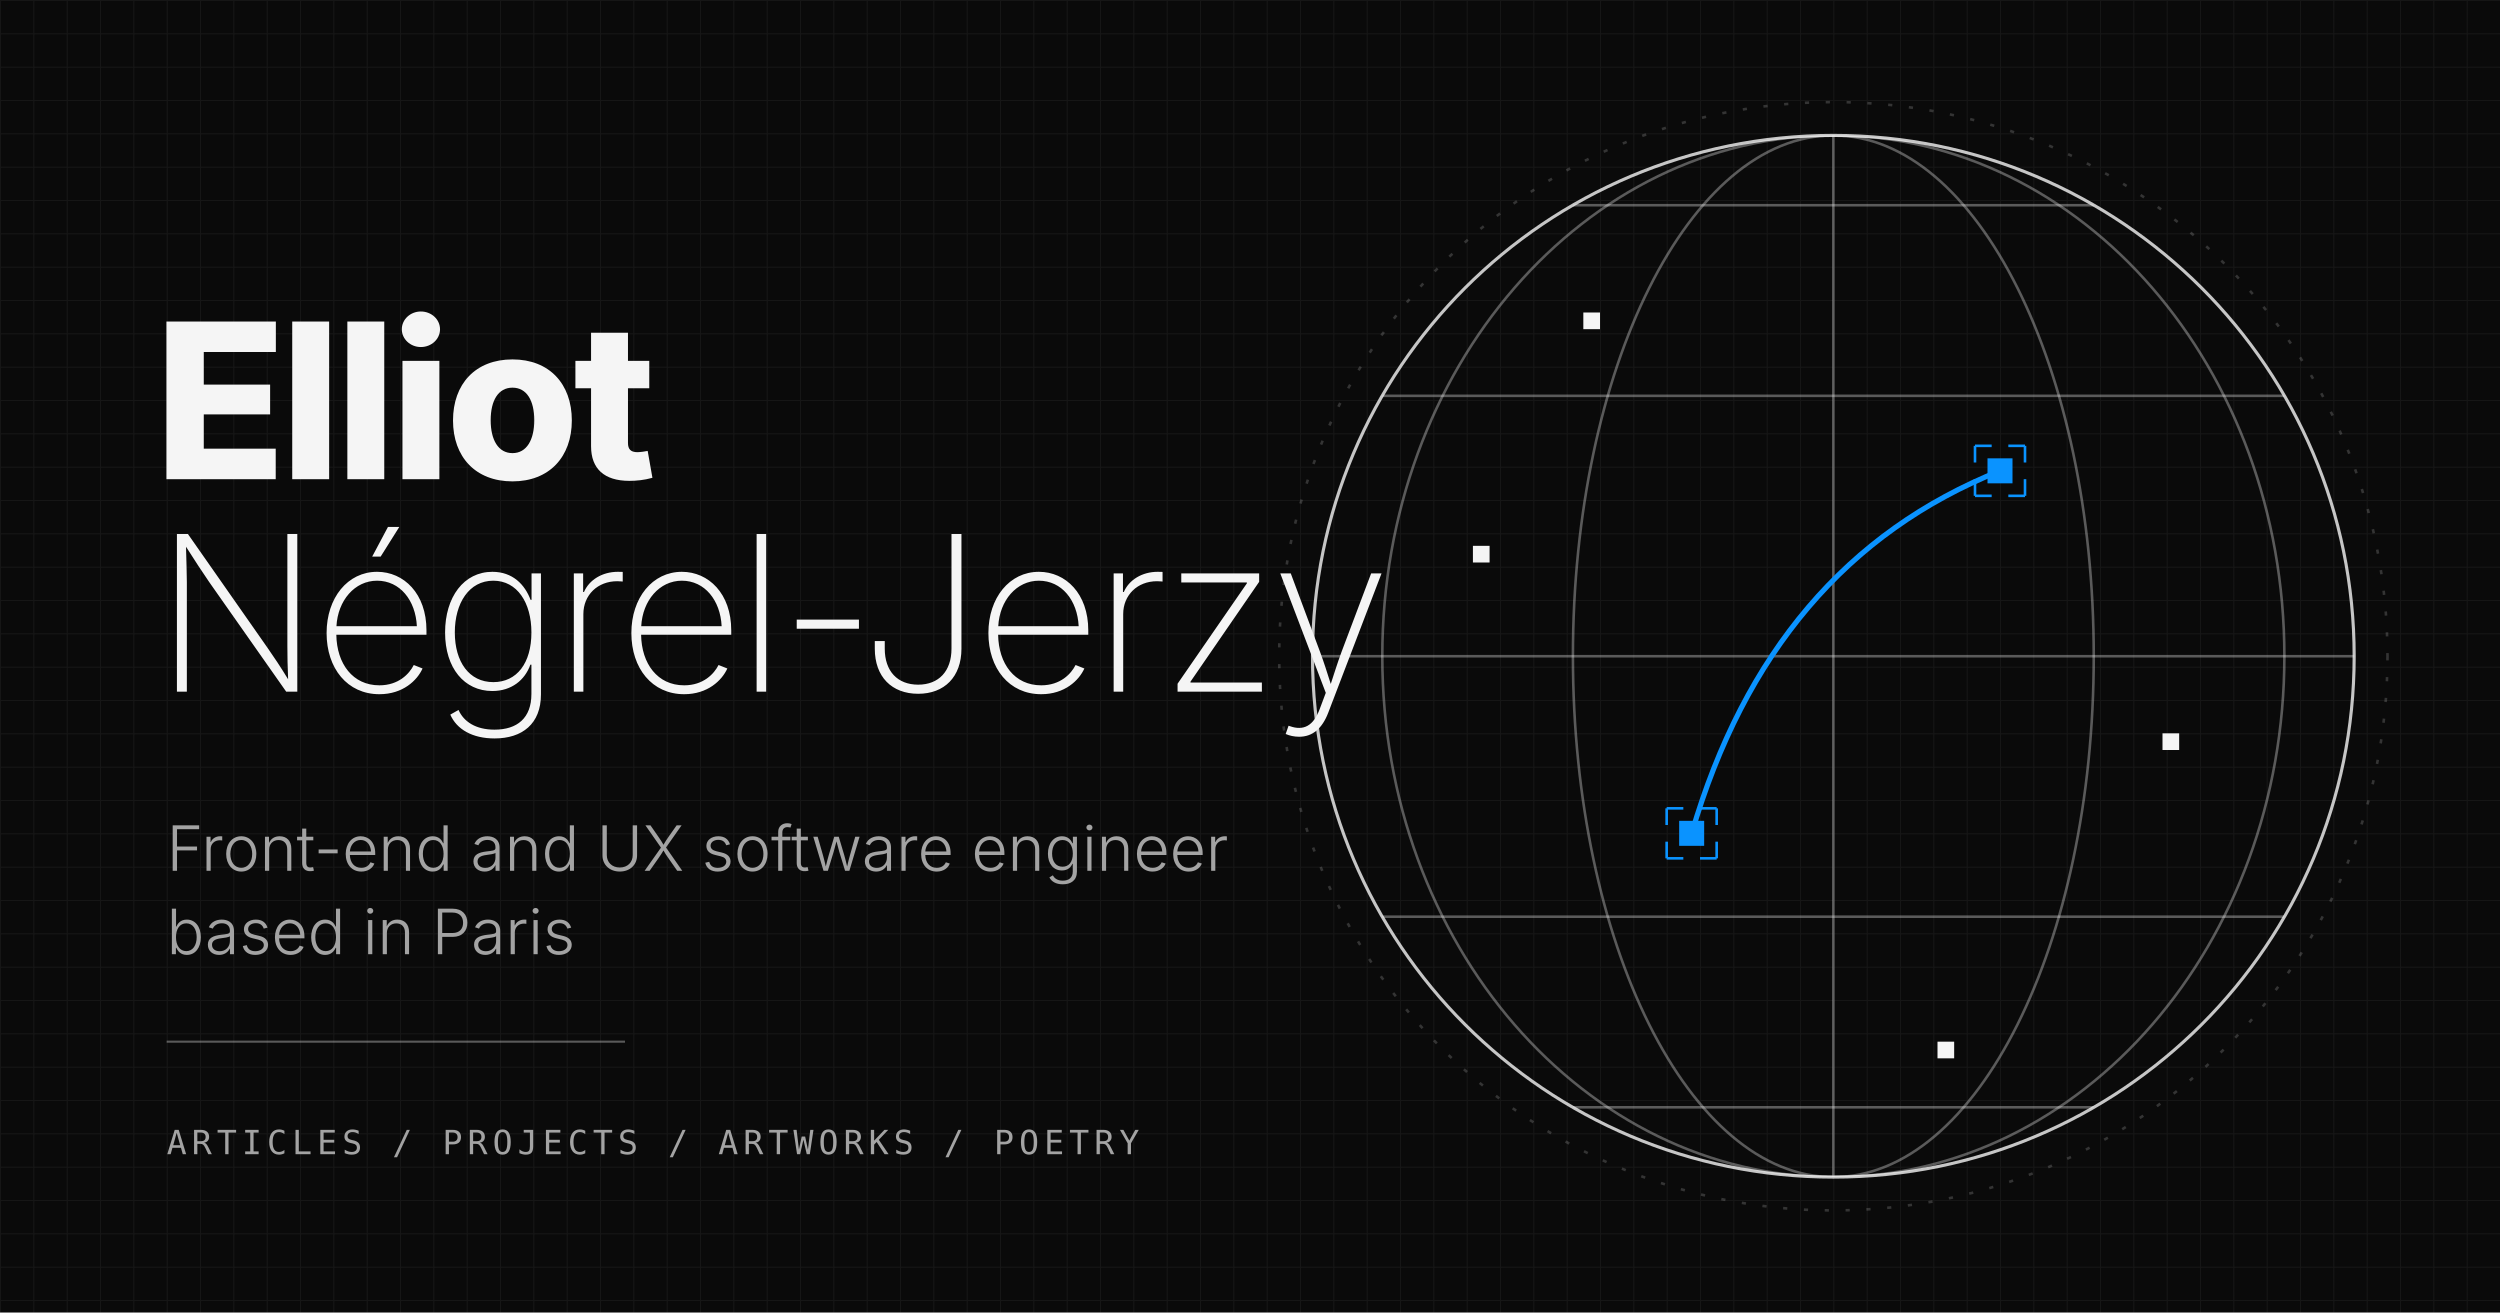
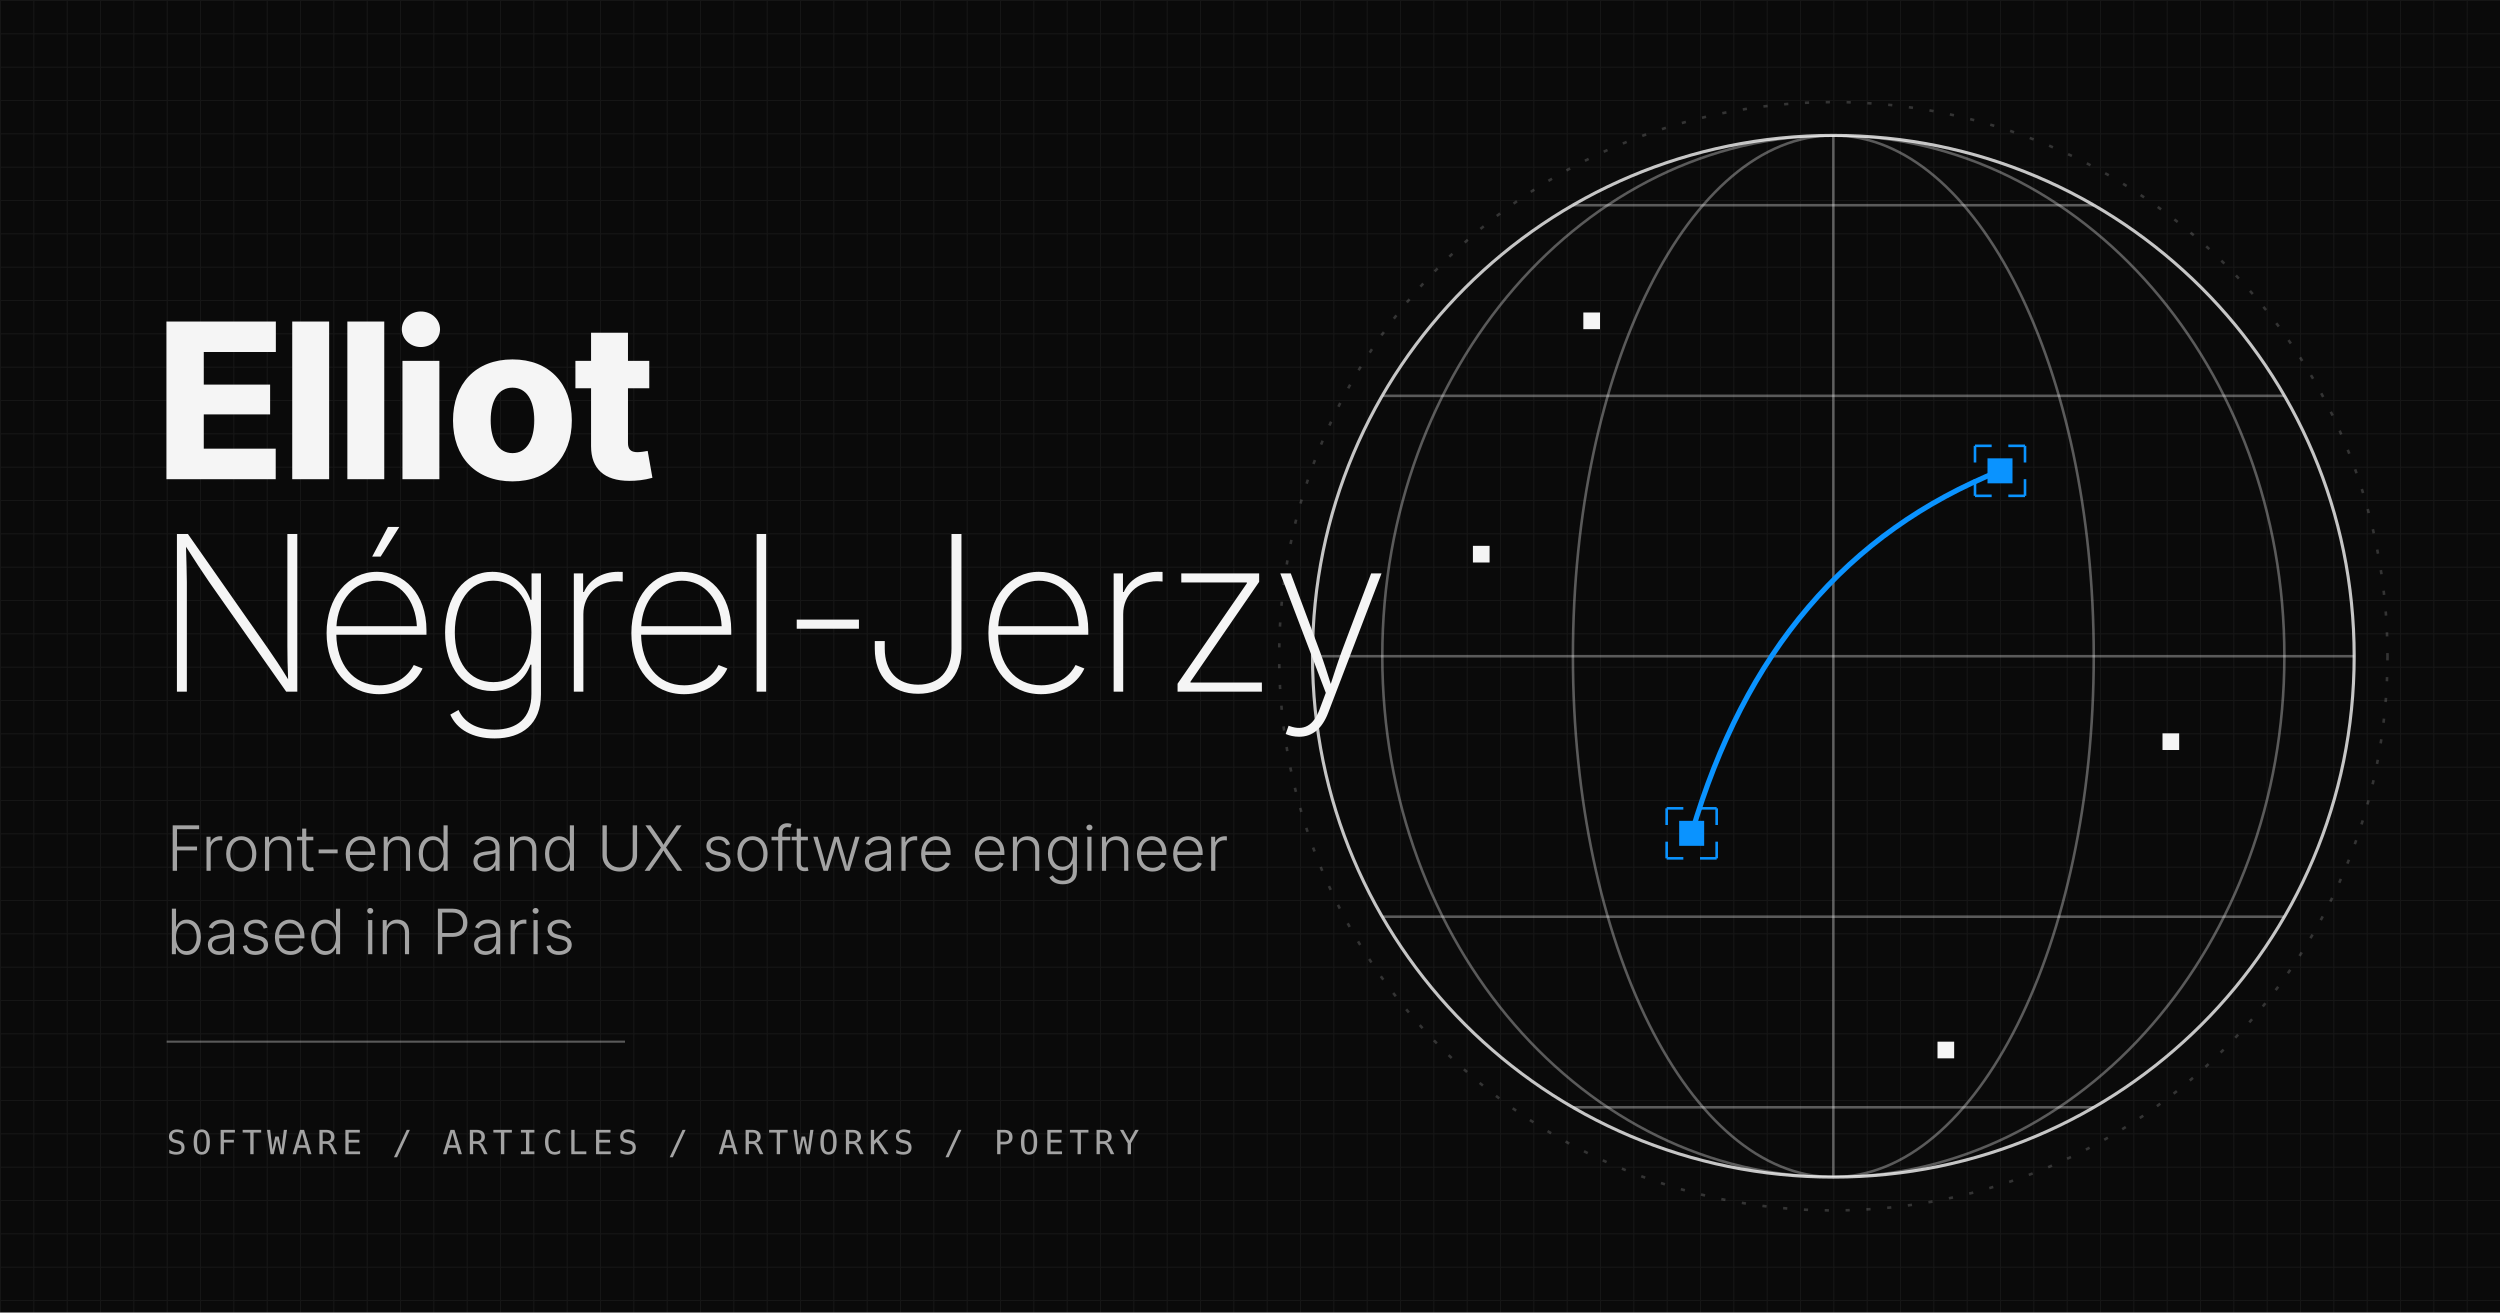
<svg xmlns="http://www.w3.org/2000/svg" width="1200" height="630" viewBox="0 0 1200 630">
  <defs>
    <pattern id="grid" width="16" height="16" patternUnits="userSpaceOnUse">
      <path d="M16 0H0V16" fill="none" stroke="#ffffff" stroke-opacity="0.05" stroke-width="1" />
    </pattern>
    <clipPath id="disc">
      <circle cx="880" cy="315" r="250" />
    </clipPath>
  </defs>
  <rect width="1200" height="630" fill="#0a0a0a" />
  <rect width="1200" height="630" fill="url(#grid)" />
  <g fill="none" stroke="#f5f5f5" stroke-opacity="0.34" stroke-width="1.25">
    <g clip-path="url(#disc)">
      <ellipse cx="880" cy="315" rx="125" ry="250" />
      <ellipse cx="880" cy="315" rx="216.5" ry="250" />
      <path d="M880 65V565" />
      <path d="M630 315H1130" />
      <path d="M663.5 190H1096.5M663.5 440H1096.5" />
      <path d="M755 98.5H1005M755 531.5H1005" />
    </g>
    <circle cx="880" cy="315" r="250" stroke-opacity="0.8" stroke-width="1.5" />
    <circle cx="880" cy="315" r="266" stroke-opacity="0.18" stroke-dasharray="2 8" />
  </g>
  <path d="M812 400 Q 850 270 960 226" fill="none" stroke="#0a93ff" stroke-width="2.5" stroke-linecap="square" />
  <g fill="#f5f5f5">
    <rect x="1038" y="352" width="8" height="8" />
    <rect x="707" y="262" width="8" height="8" />
    <rect x="930" y="500" width="8" height="8" />
    <rect x="760" y="150" width="8" height="8" />
  </g>
  <g fill="#0a93ff">
    <rect x="806" y="394" width="12" height="12" />
    <rect x="954" y="220" width="12" height="12" />
  </g>
  <g fill="none" stroke="#0a93ff" stroke-width="1.25">
    <path d="M800 388h8M800 388v8M824 388h-8M824 388v8M800 412h8M800 412v-8M824 412h-8M824 412v-8" transform="translate(0 0)" />
    <path d="M948 214h8M948 214v8M972 214h-8M972 214v8M948 238h8M948 238v-8M972 238h-8M972 238v-8" />
  </g>
  <g font-family="'Bricolage Grotesque', -apple-system, BlinkMacSystemFont, 'Segoe UI', system-ui, sans-serif" fill="#f5f5f5" letter-spacing="-3">
    <text x="74" y="230" font-size="104" font-weight="800">Elliot</text>
    <text x="74" y="332" font-size="104" font-weight="200">Négrel-Jerzy</text>
  </g>
  <g font-family="'Bricolage Grotesque', -apple-system, BlinkMacSystemFont, 'Segoe UI', system-ui, sans-serif" font-size="30" font-weight="300" fill="#a3a3a3">
    <text x="80" y="418">Front-end and UX software engineer</text>
    <text x="80" y="458">based in Paris</text>
  </g>
  <path d="M80 500H300" stroke="#f5f5f5" stroke-opacity="0.34" stroke-width="1" />
  <g font-family="ui-monospace, 'SF Mono', SFMono-Regular, Menlo, Consolas, monospace" font-size="16" letter-spacing="2.4" fill="#a3a3a3">
-     <text x="80" y="554">ARTICLES / PROJECTS / ARTWORKS / POETRY</text>
+     <text x="80" y="554">SOFTWARE / ARTICLES / ARTWORKS / POETRY</text>
  </g>
</svg>
